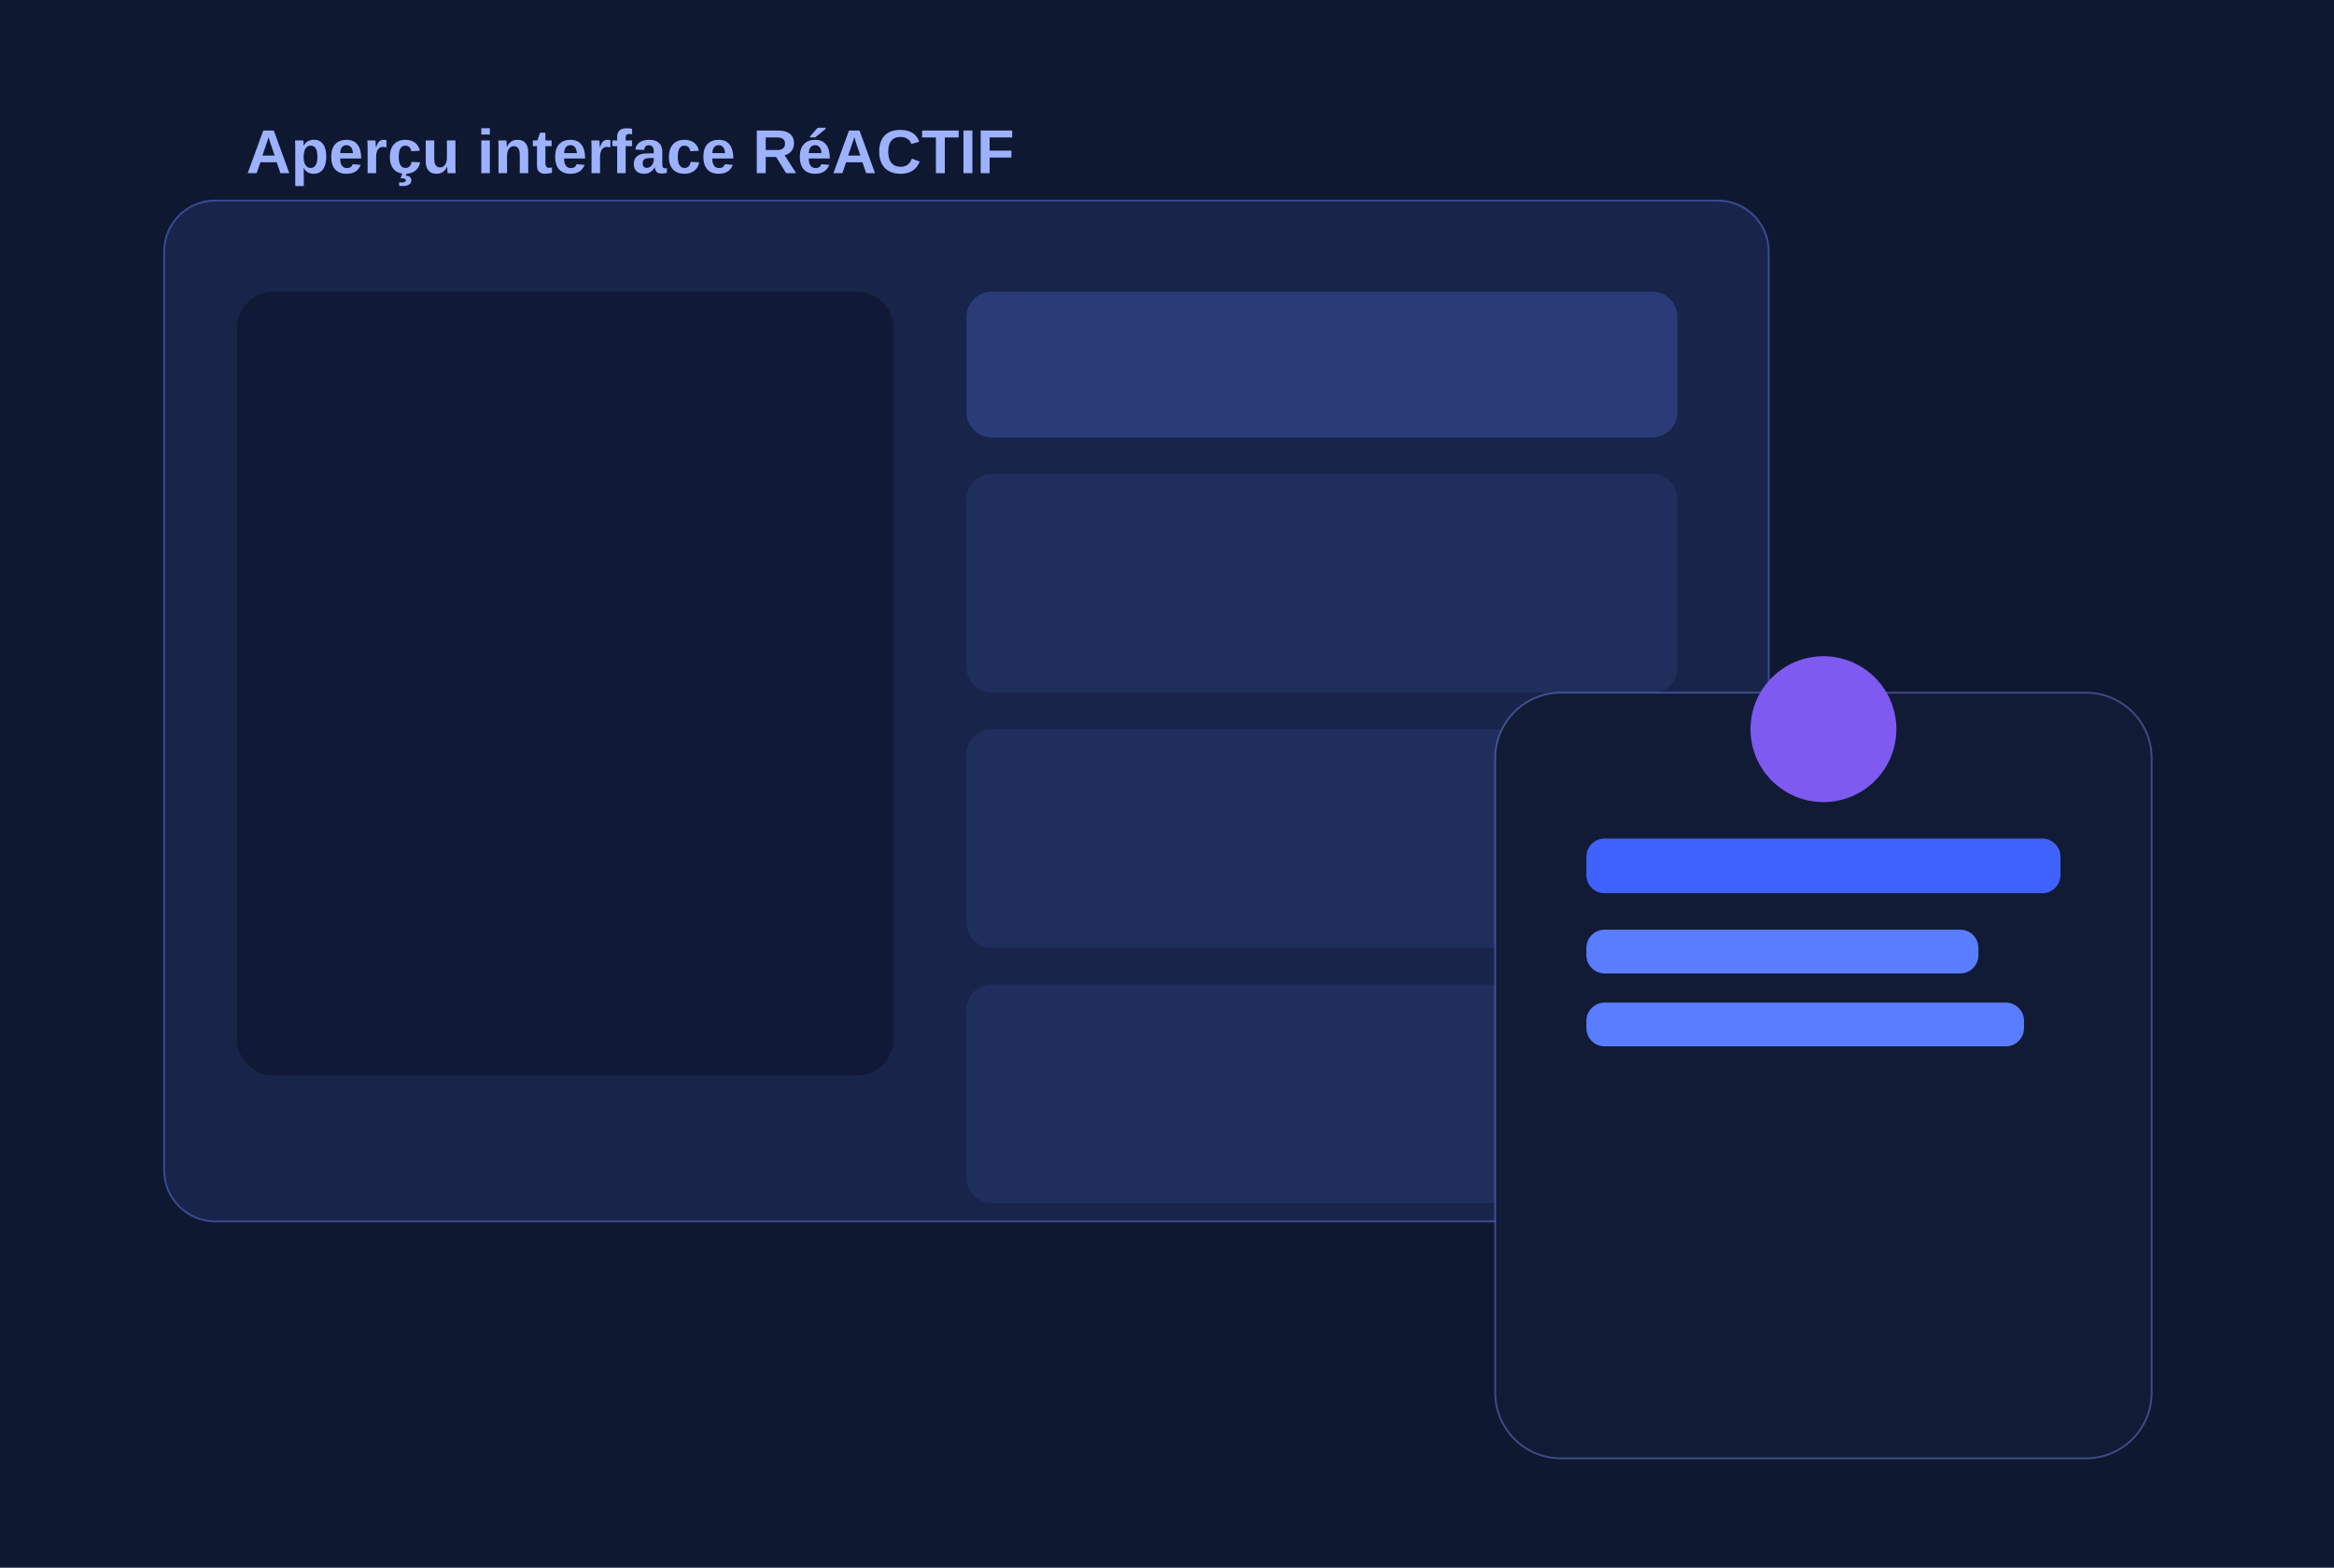
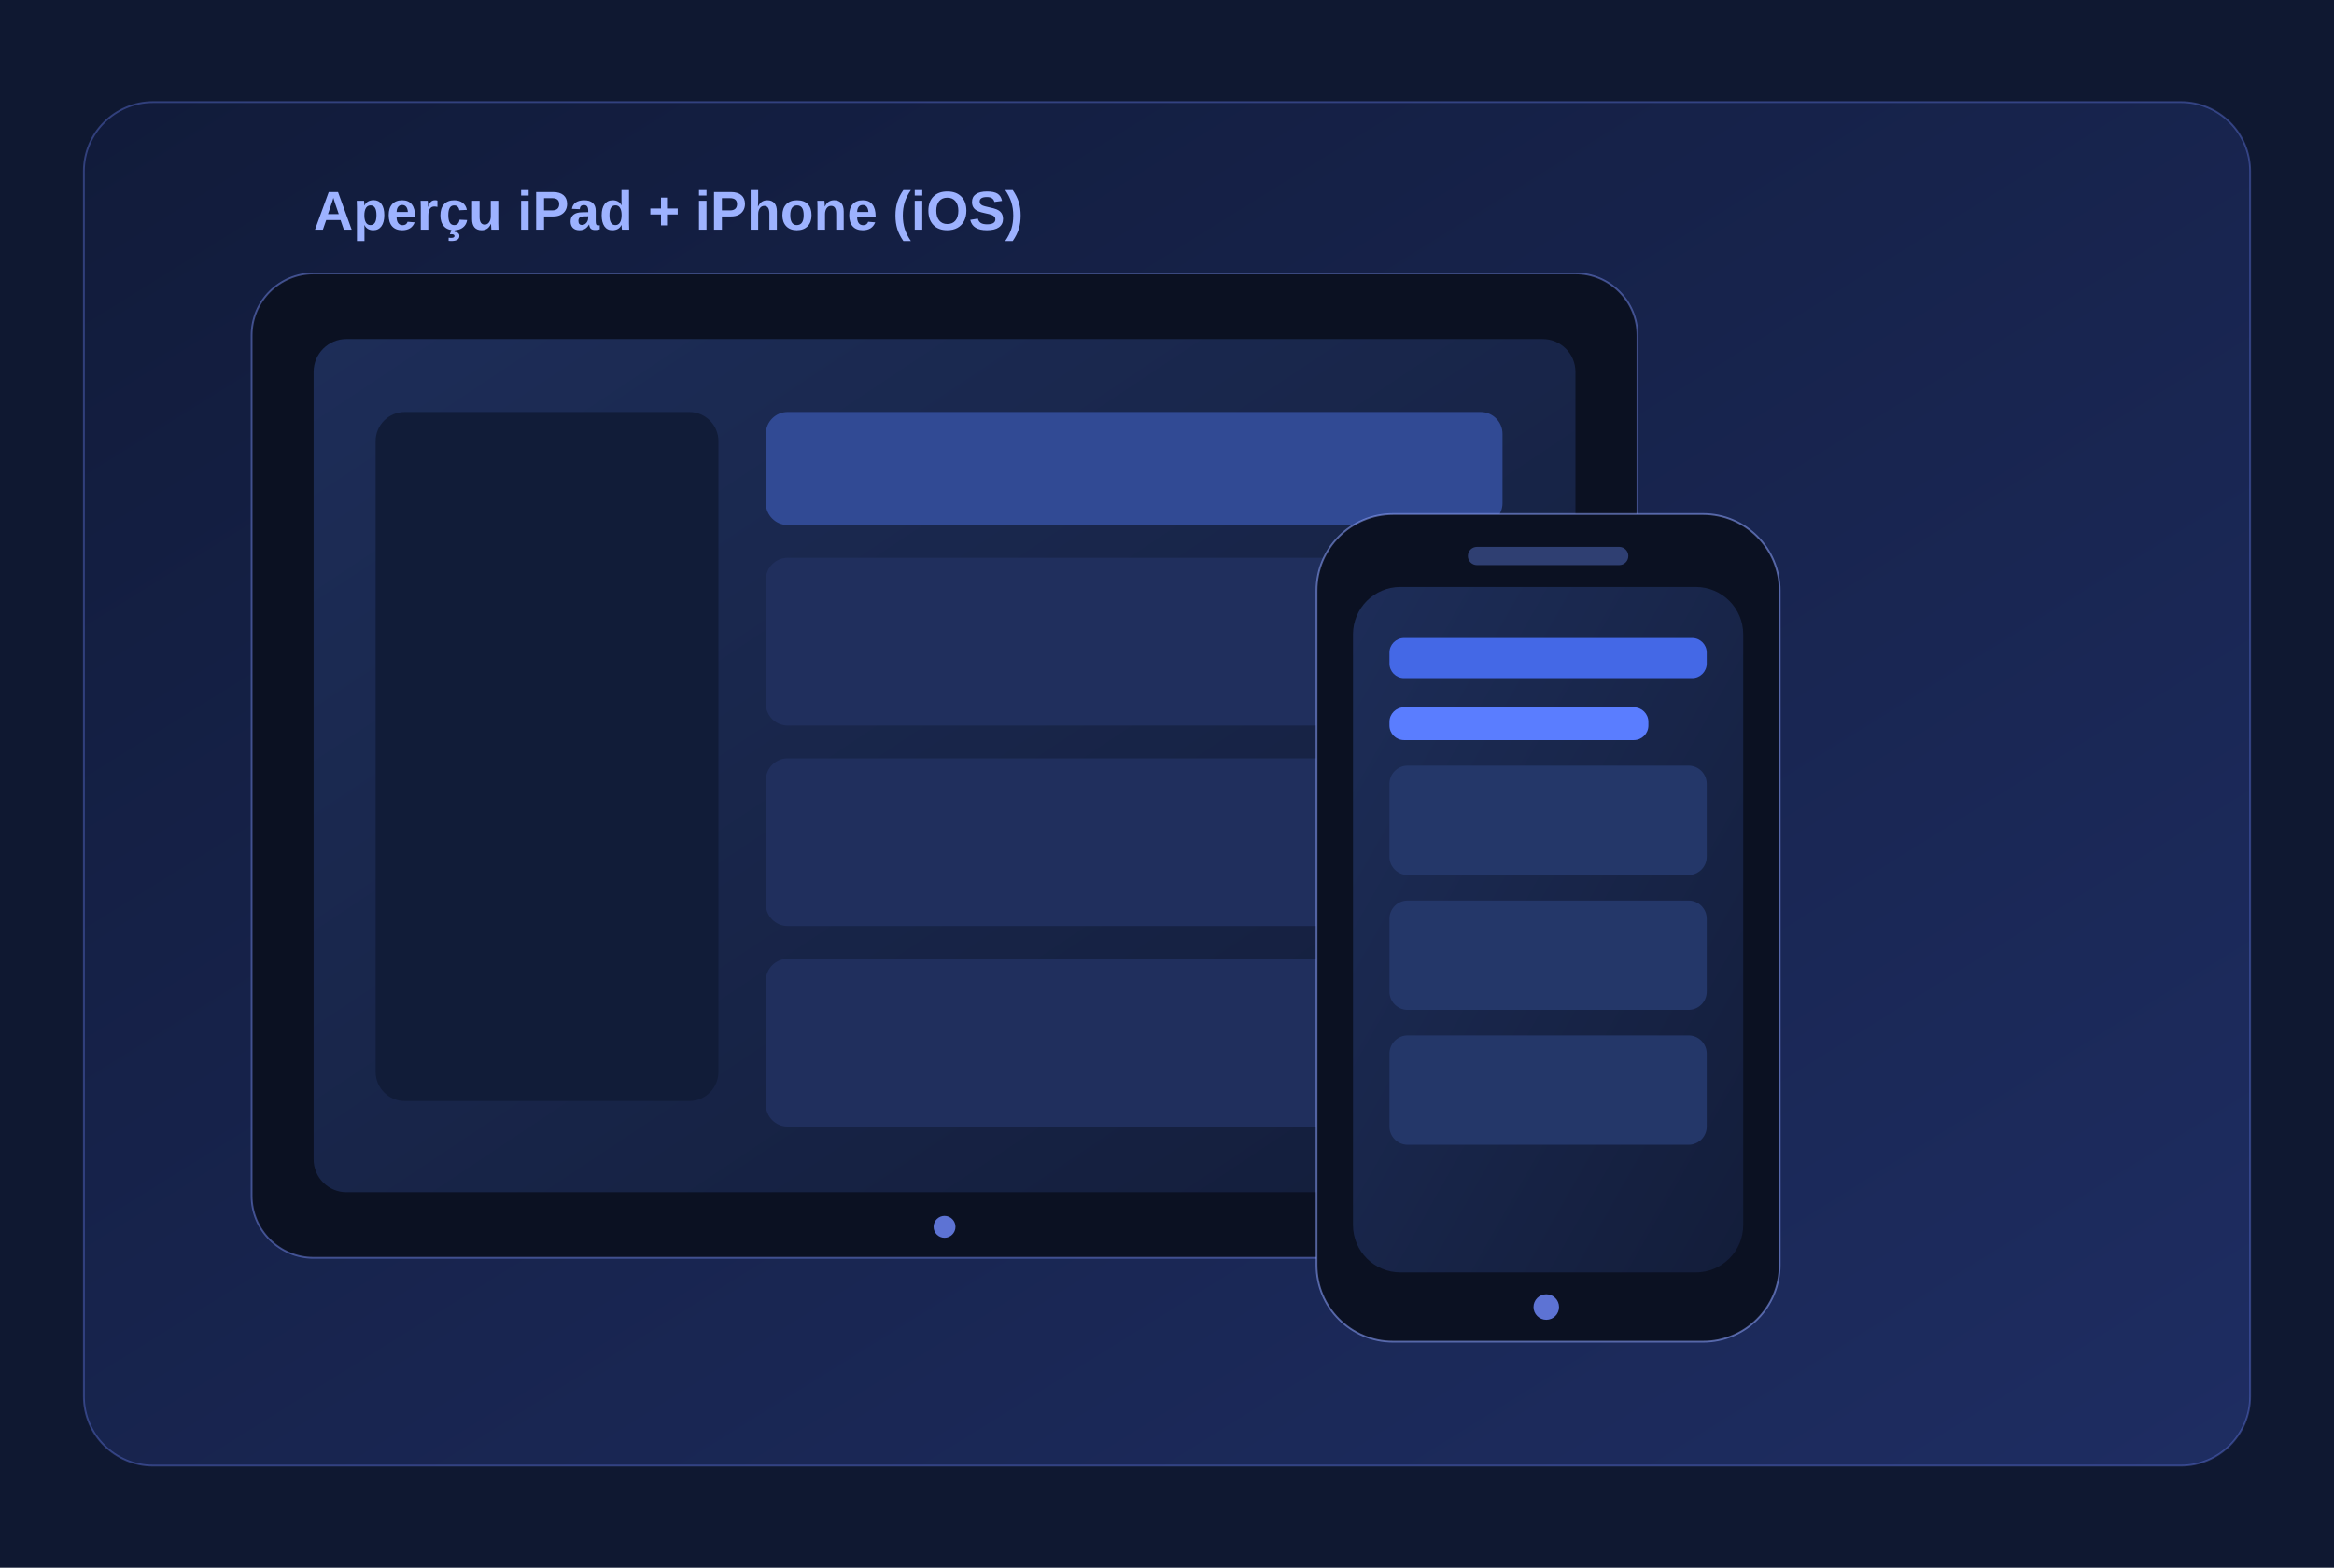
<svg xmlns="http://www.w3.org/2000/svg" width="1280" height="860" viewBox="0 0 1280 860" fill="none">
+   <defs>
+     <linearGradient id="bg" x1="0" y1="0" x2="1" y2="1">
+       <stop offset="0" stop-color="#111B3A" />
+       <stop offset="1" stop-color="#1E2D62" />
+     </linearGradient>
+     <linearGradient id="screen" x1="0" y1="0" x2="1" y2="1">
+       <stop offset="0" stop-color="#1D2D58" />
+       <stop offset="1" stop-color="#131D3A" />
+     </linearGradient>
+   </defs>
  <rect width="1280" height="860" fill="#0F1831" />
-   <rect x="90" y="110" width="880" height="560" rx="28" fill="#18244A" stroke="#6A82FF" stroke-opacity="0.45" />
-   <rect x="130" y="160" width="360" height="430" rx="20" fill="#101A36" />
-   <rect x="530" y="160" width="390" height="80" rx="14" fill="#2A3B78" />
-   <rect x="530" y="260" width="390" height="120" rx="14" fill="#202E5E" />
-   <rect x="530" y="400" width="390" height="120" rx="14" fill="#202E5E" />
-   <rect x="530" y="540" width="390" height="120" rx="14" fill="#202E5E" />
-   <rect x="820" y="380" width="360" height="420" rx="36" fill="#111B35" stroke="#8298FF" stroke-opacity="0.4" />
-   <rect x="870" y="460" width="260" height="30" rx="10" fill="#3F62FF" />
-   <rect x="870" y="510" width="215" height="24" rx="10" fill="#5A7DFF" />
-   <rect x="870" y="550" width="240" height="24" rx="10" fill="#5A7DFF" />
-   <circle cx="1000" cy="400" r="40" fill="#7F5AF0" />
-   <text x="135" y="95" fill="#9DB2FF" font-family="Arial, sans-serif" font-size="34" font-weight="700">Aperçu interface RéACTIF</text>
+   <rect x="46" y="56" width="1188" height="748" rx="38" fill="url(#bg)" stroke="#6F87FF" stroke-opacity="0.35" />
+   <rect x="138" y="150" width="760" height="540" rx="34" fill="#0B1122" stroke="#7F96FF" stroke-opacity="0.45" />
+   <rect x="172" y="186" width="692" height="468" rx="18" fill="url(#screen)" />
+   <circle cx="518" cy="673" r="6" fill="#5D73D4" />
+   <rect x="206" y="226" width="188" height="378" rx="16" fill="#111C38" />
+   <rect x="420" y="226" width="404" height="62" rx="12" fill="#314A94" />
+   <rect x="420" y="306" width="404" height="92" rx="12" fill="#202F5D" />
+   <rect x="420" y="416" width="404" height="92" rx="12" fill="#202F5D" />
+   <rect x="420" y="526" width="404" height="92" rx="12" fill="#202F5D" />
+   <rect x="722" y="282" width="254" height="454" rx="42" fill="#0B1122" stroke="#8EA4FF" stroke-opacity="0.55" />
+   <rect x="742" y="322" width="214" height="376" rx="26" fill="url(#screen)" />
+   <rect x="805" y="300" width="88" height="10" rx="5" fill="#2F3F72" />
+   <circle cx="848" cy="717" r="7" fill="#5D73D4" />
+   <rect x="762" y="350" width="174" height="22" rx="8" fill="#4468E6" />
+   <rect x="762" y="388" width="142" height="18" rx="8" fill="#5A7DFF" />
+   <rect x="762" y="420" width="174" height="60" rx="10" fill="#243769" />
+   <rect x="762" y="494" width="174" height="60" rx="10" fill="#243769" />
+   <rect x="762" y="568" width="174" height="60" rx="10" fill="#243769" />
+   <text x="172" y="126" fill="#9DB2FF" font-family="Arial, sans-serif" font-size="30" font-weight="700">
+     Aperçu iPad + iPhone (iOS)
+   </text>
</svg>
